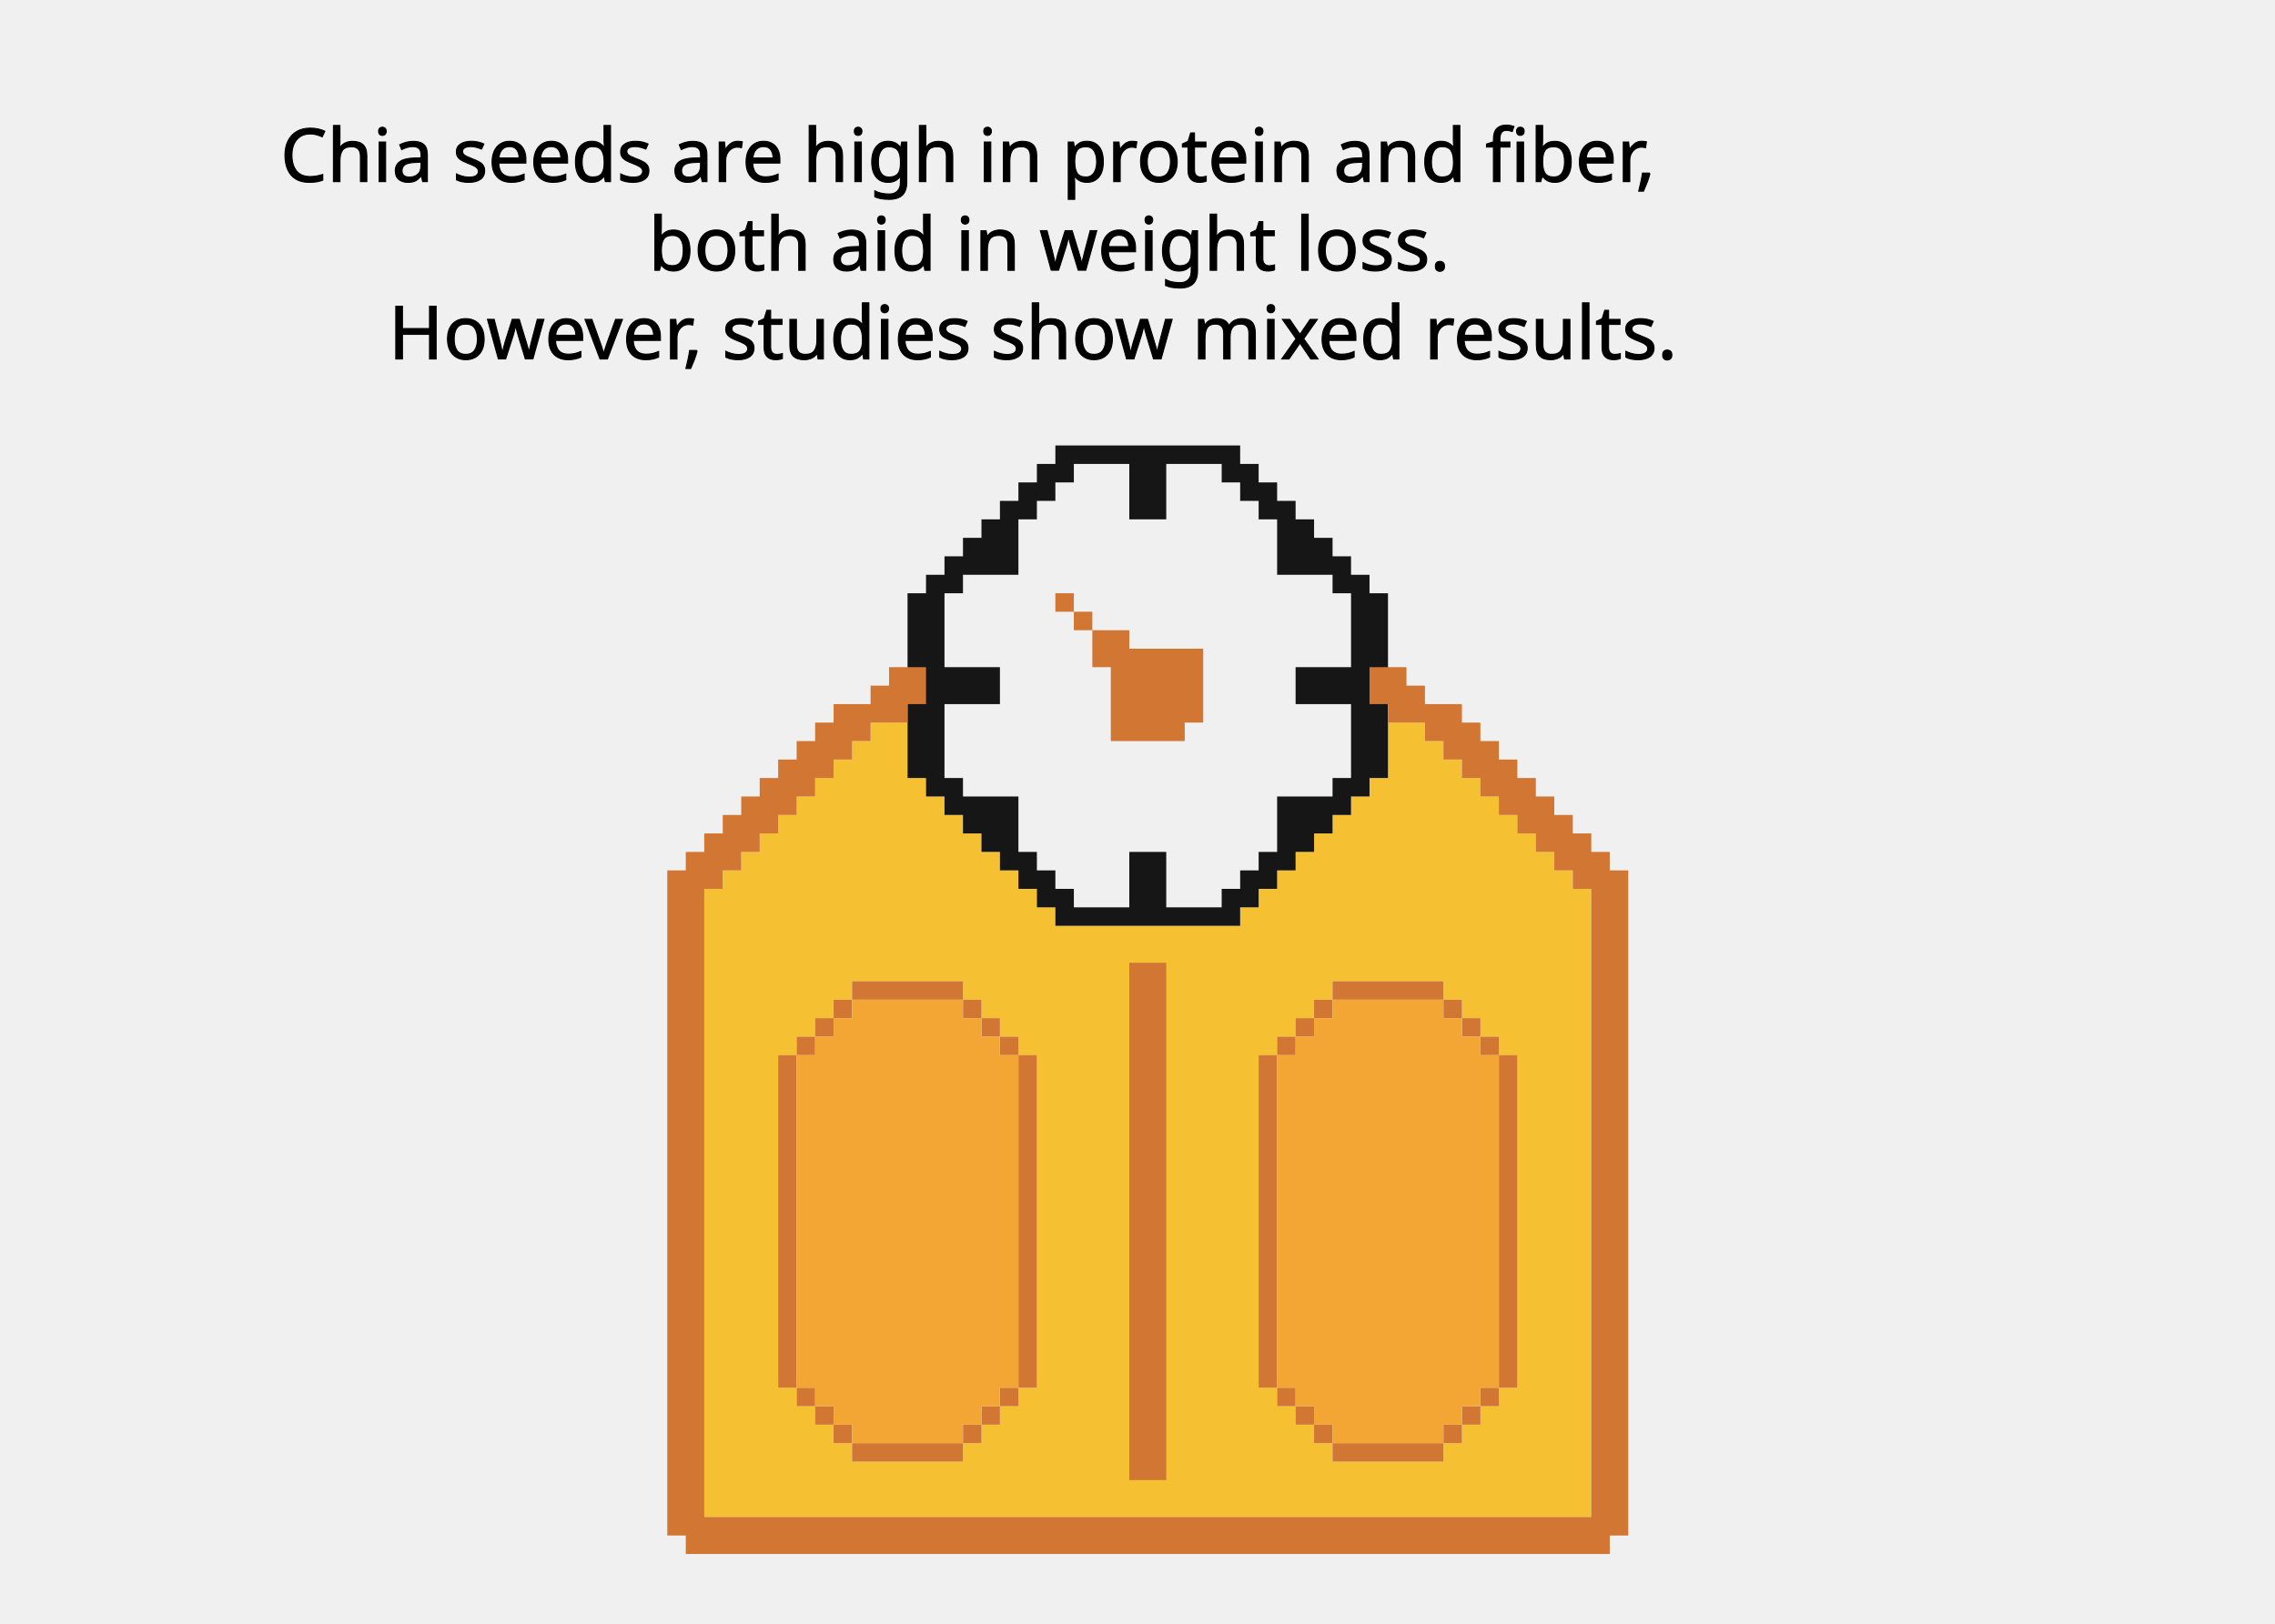
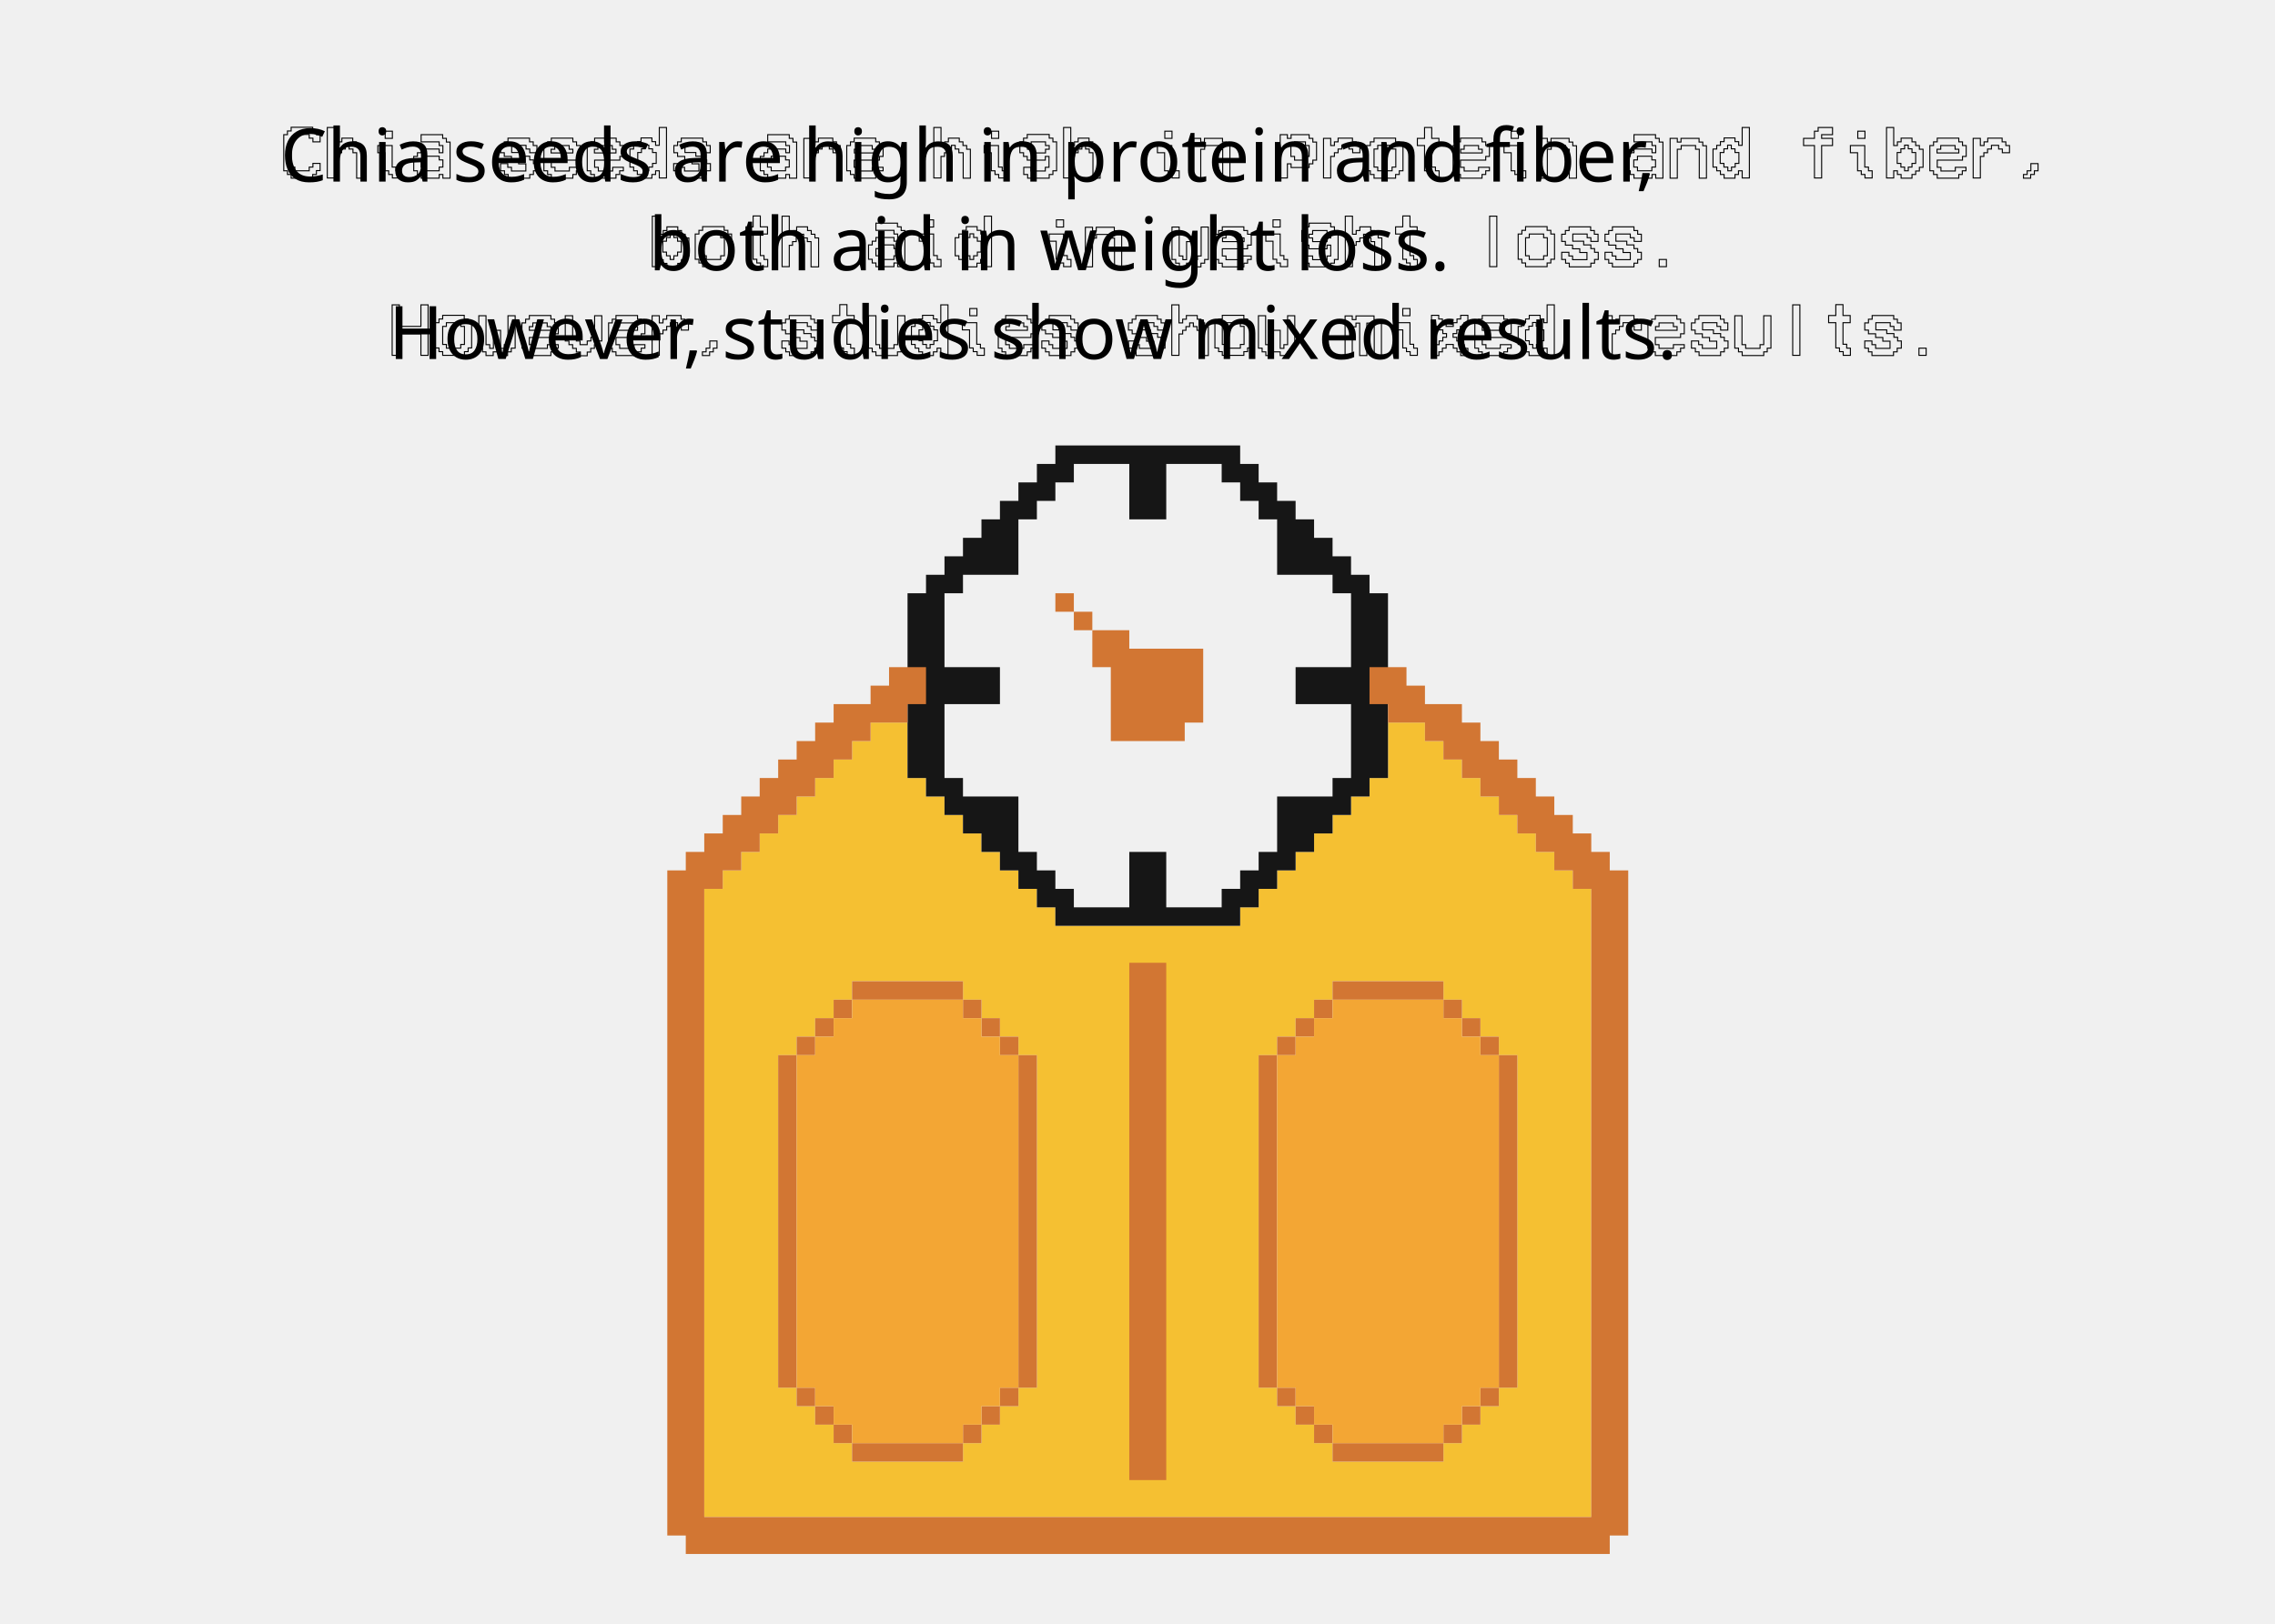
- <svg xmlns="http://www.w3.org/2000/svg" version="1.1" x="0px" y="0px" viewBox="0 0 1108 791" style="enable-background:new 0 0 1108 791;" xml:space="preserve">
+ <svg xmlns="http://www.w3.org/2000/svg" version="1.1" id="Layer_1" x="0px" y="0px" viewBox="0 0 1108 791" style="enable-background:new 0 0 1108 791;" xml:space="preserve">
  <style type="text/css">
- 	.st0{opacity:0.48;}
- 	.st1{fill:#03464F;}
- 	.st2{fill:#026385;}
- 	.st3{fill:#35BCC0;}
- 	.st4{fill:#018F9F;}
- 	.st5{fill:#A53A1C;}
- 	.st6{fill:#DF5330;}
- 	.st7{fill:#FF8039;}
- 	.st8{fill:#EE5E2F;}
- 	.st9{fill:#A51959;}
- 	.st10{fill:#C12573;}
- 	.st11{fill:#FF4DA6;}
- 	.st12{fill:#D2276E;}
- 	.st13{fill:#7F7973;}
- 	.st14{fill:#C0B5AA;}
- 	.st15{fill:#E4DED5;}
- 	.st16{fill:#514A43;}
- 	.st17{fill:#606161;}
- 	.st18{fill:#BEBFB9;}
- 	.st19{fill:#3A3A3A;}
- 	.st20{fill:#302C28;}
- 	.st21{fill:#161616;}
- 	.st22{fill:#E1E1DF;}
- 	.st23{fill:#163A20;}
- 	.st24{fill:#1A5C31;}
- 	.st25{fill:#3E9B50;}
- 	.st26{fill:#23763E;}
- 	.st27{fill:#41296D;}
- 	.st28{fill:#513C82;}
- 	.st29{fill:#775ABF;}
- 	.st30{fill:#614293;}
- 	.st31{fill:#6C0F13;}
- 	.st32{fill:#9E1F25;}
- 	.st33{fill:#E8222E;}
- 	.st34{fill:#CF232E;}
- 	.st35{fill:#D27633;}
- 	.st36{fill:#DD8A34;}
- 	.st37{fill:#F5C032;}
- 	.st38{fill:#F3A634;}
- 	.st39{fill:none;}
- 	.st40{stroke:#000000;stroke-width:0.5;stroke-miterlimit:10;}
- 	.st41{font-family:'VCROSDMono';}
- 	.st42{font-size:36px;}
- 	.st43{fill:#FFFFFF;}
+ 	.st0{fill:none;}
+ 	.st1{font-family:'VCROSDMono';}
+ 	.st2{font-size:36px;}
+ 	.st3{enable-background:new    ;}
+ 	.st4{fill:none;stroke:#000000;stroke-width:0.5;stroke-miterlimit:10;}
+ 	.st5{fill:#F5C032;}
+ 	.st6{fill:#D27633;}
+ 	.st7{fill:#161616;}
+ 	.st8{fill:#F3A634;}
</style>
  <g id="layout">
</g>
  <g id="GUIDES">
</g>
-   <g id="LOSE_WEIGHT">
-     <rect x="99" y="58" class="st39" width="940" height="121" />
-     <text transform="matrix(1 0 0 1 136.5781 88.4761)">
-       <tspan x="0" y="0" class="st40 st41 st42">Chia seeds are high in protein and fiber, </tspan>
-       <tspan x="179.3" y="43.2" class="st40 st41 st42">both aid in weight loss. </tspan>
-       <tspan x="52.7" y="86.4" class="st40 st41 st42">However, studies show mixed results.</tspan>
-     </text>
-     <path class="st37" d="M766,433v-9h-9v-9h-9v-9h-9v-9h-9v-9h-9v-9h-9v-9h-9v-9h-9v-9h-18v27h-9v9h-9v9h-9v9h-9v9h-9v9h-9v9h-9v9h-9   v9h-18h-54h-18v-9h-9v-9h-9v-9h-9v-9h-9v-9h-9v-9h-9v-9h-9v-9h-9v-27h-18v9h-9v9h-9v9h-9v9h-9v9h-9v9h-9v9h-9v9h-9v9h-9v207v9v63v9   v18h162h27h54h27h162v-18v-9v-63v-9V433H766z M505,568v108h-9v9h-9v9h-9v9h-9v9h-54v-9h-9v-9h-9v-9h-9v-9h-9v-27v-9V514h9v-9h9v-9   h9v-9h9v-9h9h9h9h9h9h9v9h9v9h9v9h9v9h9V568z M739,640v9v27h-9v9h-9v9h-9v9h-9v9h-54v-9h-9v-9h-9v-9h-9v-9h-9V568v-54h9v-9h9v-9h9   v-9h9v-9h9h9h9h9h9h9v9h9v9h9v9h9v9h9V640z" />
-     <rect x="550" y="469" class="st35" width="18" height="252" />
-     <path class="st21" d="M667,289v-9h-9v-9h-9v-9h-9v-9h-9v-9h-9v-9h-9v-9h-9v-9h-9h-9h-54h-9h-9v9h-9v9h-9v9h-9v9h-9v9h-9v9h-9v9h-9   v9h-9v9v18v9v18v27v9h9v9h9v9h9v9h9v9h9v9h9v9h9v9h9v9h9h9h54h9h9v-9h9v-9h9v-9h9v-9h9v-9h9v-9h9v-9h9v-9h9v-9v-18v-9v-18v-27v-9   H667z M658,298v27h-27v18h27v9v18v9h-9v9h-9h-9h-9v9v9v9h-9v9h-9v9h-9v9h-9h-18v-27h-18v27h-18h-9v-9h-9v-9h-9v-9h-9v-9v-9v-9h-9   h-9h-9v-9h-9v-9v-27h27v-18h-27v-9v-18v-9h9v-9h9h9h9v-9v-9v-9h9v-9h9v-9h9v-9h9h18v27h18v-27h18h9v9h9v9h9v9h9v9v18h9h9h9v9h9V298   z" />
-     <g>
-       <rect x="703" y="487" class="st35" width="9" height="9" />
-       <rect x="712" y="496" class="st35" width="9" height="9" />
-       <rect x="721" y="505" class="st35" width="9" height="9" />
-       <polygon class="st35" points="730,514 730,532 730,658 730,676 739,676 739,658 739,532 739,514   " />
-       <rect x="703" y="694" class="st35" width="9" height="9" />
-       <rect x="712" y="685" class="st35" width="9" height="9" />
-       <rect x="721" y="676" class="st35" width="9" height="9" />
-       <rect x="640" y="694" class="st35" width="9" height="9" />
-       <polygon class="st35" points="658,703 649,703 649,712 658,712 694,712 703,712 703,703 694,703   " />
-       <rect x="631" y="685" class="st35" width="9" height="9" />
-       <rect x="622" y="676" class="st35" width="9" height="9" />
-       <polygon class="st35" points="622,532 622,514 613,514 613,532 613,658 613,676 622,676 622,658   " />
-       <polygon class="st35" points="694,487 703,487 703,478 694,478 658,478 649,478 649,487 658,487   " />
-       <rect x="640" y="487" class="st35" width="9" height="9" />
-       <rect x="631" y="496" class="st35" width="9" height="9" />
-       <rect x="622" y="505" class="st35" width="9" height="9" />
-     </g>
-     <g>
-       <rect x="469" y="487" class="st35" width="9" height="9" />
-       <rect x="478" y="496" class="st35" width="9" height="9" />
-       <rect x="487" y="505" class="st35" width="9" height="9" />
-       <polygon class="st35" points="496,514 496,532 496,658 496,676 505,676 505,658 505,532 505,514   " />
-       <rect x="469" y="694" class="st35" width="9" height="9" />
-       <rect x="478" y="685" class="st35" width="9" height="9" />
-       <rect x="487" y="676" class="st35" width="9" height="9" />
-       <rect x="406" y="694" class="st35" width="9" height="9" />
-       <polygon class="st35" points="424,703 415,703 415,712 424,712 460,712 469,712 469,703 460,703   " />
-       <rect x="397" y="685" class="st35" width="9" height="9" />
-       <rect x="388" y="676" class="st35" width="9" height="9" />
-       <polygon class="st35" points="388,532 388,514 379,514 379,532 379,658 379,676 388,676 388,658   " />
-       <polygon class="st35" points="460,487 469,487 469,478 460,478 424,478 415,478 415,487 424,487   " />
-       <rect x="406" y="487" class="st35" width="9" height="9" />
-       <rect x="397" y="496" class="st35" width="9" height="9" />
-       <rect x="388" y="505" class="st35" width="9" height="9" />
-     </g>
-     <polygon class="st38" points="487,514 487,505 478,505 478,496 469,496 469,487 415,487 415,496 406,496 406,505 397,505 397,514    388,514 388,676 397,676 397,685 406,685 406,694 415,694 415,703 469,703 469,694 478,694 478,685 487,685 487,676 496,676    496,514  " />
-     <polygon class="st38" points="721,514 721,505 712,505 712,496 703,496 703,487 649,487 649,496 640,496 640,505 631,505 631,514    622,514 622,676 631,676 631,685 640,685 640,694 649,694 649,703 703,703 703,694 712,694 712,685 721,685 721,676 730,676    730,514  " />
-     <polygon class="st35" points="784,424 784,415 775,415 775,406 766,406 766,397 757,397 757,388 748,388 748,379 739,379 739,370    730,370 730,361 721,361 721,352 712,352 712,343 703,343 694,343 694,334 685,334 685,325 667,325 667,343 676,343 676,352    685,352 694,352 694,361 703,361 703,370 712,370 712,379 721,379 721,388 730,388 730,397 739,397 739,406 748,406 748,415    757,415 757,424 766,424 766,433 775,433 775,523 775,541 775,739 613,739 559,739 460,739 343,739 343,541 343,523 343,433    352,433 352,424 361,424 361,415 370,415 370,406 379,406 379,397 388,397 388,388 397,388 397,379 406,379 406,370 415,370    415,361 424,361 424,352 433,352 442,352 442,343 451,343 451,325 442,325 433,325 433,334 424,334 424,343 415,343 406,343    406,352 397,352 397,361 388,361 388,370 379,370 379,379 370,379 370,388 361,388 361,397 352,397 352,406 343,406 343,415    334,415 334,424 325,424 325,433 325,523 325,541 325,739 325,748 334,748 334,757 343,757 460,757 559,757 613,757 775,757    784,757 784,748 793,748 793,739 793,541 793,523 793,433 793,424  " />
-     <g>
-       <rect x="514" y="289" class="st35" width="9" height="9" />
-       <rect x="523" y="298" class="st35" width="9" height="9" />
-       <polygon class="st35" points="577,316 568,316 550,316 550,307 541,307 532,307 532,316 532,325 541,325 541,352 541,361 577,361     577,352 586,352 586,325 586,316   " />
-     </g>
+   <rect x="99" y="58" class="st0" width="940" height="121" />
+   <text transform="matrix(1 0 0 1 136.5781 88.4761)" class="st1 st2">Chia seeds are high in protein and fiber, </text>
+   <g class="st3">
+     <path class="st4" d="M143.6,83.2h7v-1.8h1.8v-1.8h3.5v3.5h-1.8V85h-1.8v1.8h-10.5V85h-1.8v-1.8h-1.8V65.6h1.8v-1.8h1.8v-1.8h10.5   v1.8h1.8v1.8h1.8v3.5h-3.5v-1.8h-1.8v-1.8h-7v1.8h-1.8v14.1h1.8V83.2z" />
+     <path class="st4" d="M162.9,76.2v10.5h-3.5V62.1h3.5v8.8h1.8v-1.8h1.8v-1.8h5.3v1.8h1.8v1.8h1.8v1.8h1.8v14.1h-3.5V74.4h-1.8v-1.8   H170v-1.8h-1.8v1.8h-1.8v1.8h-1.8v1.8H162.9z" />
+     <path class="st4" d="M192.8,83.2h1.8v3.5h-3.5V85h-1.8v-1.8h-1.8v-8.8H184v-3.5h7v10.5h1.8V83.2z M191.1,63.9v3.5h-3.5v-3.5H191.1z   " />
+     <path class="st4" d="M205.1,86.7V85h-1.8v-1.8h-1.8v-7h1.8v-1.8h1.8v-1.8h8.8v1.8h1.8v-3.5h-1.8v-1.8h-8.8v-3.5h10.5v1.8h1.8v1.8   h1.8v17.6h-3.5V85h-1.8v1.8H205.1z M206.9,83.2h7v-1.8h1.8v-3.5h-1.8v-1.8h-7v1.8h-1.8v3.5h1.8V83.2z" />
+     <path class="st4" d="M245.6,83.2h-1.8v-3.5h3.5v1.8h1.8v1.8h7v-3.5h-3.5v-1.8h-3.5v-1.8h-3.5v-1.8h-1.8v-3.5h1.8v-1.8h1.8v-1.8   h10.5v1.8h1.8v1.8h1.8v3.5h-3.5v-1.8h-1.8v-1.8h-7v3.5h5.3v1.8h3.5v1.8h1.8v1.8h1.8v3.5h-1.8V85h-1.8v1.8h-10.5V85h-1.8V83.2z" />
+     <path class="st4" d="M282.5,81.4v1.8h-1.8V85H279v1.8h-10.5V85h-1.8v-1.8h-1.8V70.9h1.8v-1.8h1.8v-1.8H279v1.8h1.8v1.8h1.8v5.3   h-1.8v1.8h-12.3v3.5h1.8v1.8h7v-1.8H282.5z M268.4,72.7v1.8H279v-1.8h-1.8v-1.8h-7v1.8H268.4z" />
+     <path class="st4" d="M303.6,81.4v1.8h-1.8V85h-1.8v1.8h-10.5V85h-1.8v-1.8H286V70.9h1.8v-1.8h1.8v-1.8h10.5v1.8h1.8v1.8h1.8v5.3   h-1.8v1.8h-12.3v3.5h1.8v1.8h7v-1.8H303.6z M289.5,72.7v1.8h10.5v-1.8h-1.8v-1.8h-7v1.8H289.5z" />
+     <path class="st4" d="M321.1,70.9v-8.8h3.5v24.6h-3.5v-3.5h-1.8V85h-1.8v1.8h-5.3V85h-1.8v-1.8h-1.8v-1.8h-1.8v-8.8h1.8v-1.8h1.8   v-1.8h1.8v-1.8h5.3v1.8h1.8v1.8H321.1z M312.4,81.4h1.8v1.8h1.8v-1.8h1.8v-1.8h1.8v-5.3h-1.8v-1.8h-1.8v-1.8h-1.8v1.8h-1.8v1.8   h-1.8v5.3h1.8V81.4z" />
+     <path class="st4" d="M329.9,83.2h-1.8v-3.5h3.5v1.8h1.8v1.8h7v-3.5H337v-1.8h-3.5v-1.8h-3.5v-1.8h-1.8v-3.5h1.8v-1.8h1.8v-1.8h10.5   v1.8h1.8v1.8h1.8v3.5h-3.5v-1.8h-1.8v-1.8h-7v3.5h5.3v1.8h3.5v1.8h1.8v1.8h1.8v3.5H344V85h-1.8v1.8h-10.5V85h-1.8V83.2z" />
+     <path class="st4" d="M373.9,86.7V85h-1.8v-1.8h-1.8v-7h1.8v-1.8h1.8v-1.8h8.8v1.8h1.8v-3.5h-1.8v-1.8h-8.8v-3.5h10.5v1.8h1.8v1.8   h1.8v17.6h-3.5V85h-1.8v1.8H373.9z M375.6,83.2h7v-1.8h1.8v-3.5h-1.8v-1.8h-7v1.8h-1.8v3.5h1.8V83.2z" />
+     <path class="st4" d="M395,76.2v10.5h-3.5V67.4h3.5v3.5h1.8v-1.8h1.8v-1.8h7v1.8h1.8v1.8h1.8v3.5h-3.5v-1.8h-1.8v-1.8h-3.5v1.8h-1.8   v1.8h-1.8v1.8H395z" />
+     <path class="st4" d="M430.1,81.4v1.8h-1.8V85h-1.8v1.8h-10.5V85h-1.8v-1.8h-1.8V70.9h1.8v-1.8h1.8v-1.8h10.5v1.8h1.8v1.8h1.8v5.3   h-1.8v1.8h-12.3v3.5h1.8v1.8h7v-1.8H430.1z M416.1,72.7v1.8h10.5v-1.8h-1.8v-1.8h-7v1.8H416.1z" />
+     <path class="st4" d="M458.3,76.2v10.5h-3.5V62.1h3.5v8.8h1.8v-1.8h1.8v-1.8h5.3v1.8h1.8v1.8h1.8v1.8h1.8v14.1h-3.5V74.4H467v-1.8   h-1.8v-1.8h-1.8v1.8h-1.8v1.8H460v1.8H458.3z" />
+     <path class="st4" d="M488.1,83.2h1.8v3.5h-3.5V85h-1.8v-1.8h-1.8v-8.8h-3.5v-3.5h7v10.5h1.8V83.2z M486.4,63.9v3.5h-3.5v-3.5H486.4   z" />
+     <path class="st4" d="M500.4,85h-1.8v-3.5h3.5v1.8h7v-1.8h1.8v-5.3h-1.8v1.8h-8.8v-1.8h-1.8v-1.8h-1.8v-5.3h1.8v-1.8h1.8v-1.8H511   v1.8h1.8v1.8h1.8v14.1h-1.8V85H511v1.8h-10.5V85z M511,72.7v-1.8h-1.8v-1.8h-7v1.8h-1.8v1.8h1.8v1.8h7v-1.8H511z" />
+     <path class="st4" d="M521.5,76.2v10.5H518V62.1h3.5v8.8h1.8v-1.8h1.8v-1.8h5.3v1.8h1.8v1.8h1.8v1.8h1.8v14.1h-3.5V74.4h-1.8v-1.8   h-1.8v-1.8h-1.8v1.8h-1.8v1.8h-1.8v1.8H521.5z" />
+     <path class="st4" d="M572.5,83.2h1.8v3.5h-3.5V85H569v-1.8h-1.8v-8.8h-3.5v-3.5h7v10.5h1.8V83.2z M570.8,63.9v3.5h-3.5v-3.5H570.8z   " />
+     <path class="st4" d="M584.8,72.7v14.1h-3.5V67.4h3.5v1.8h1.8v-1.8h8.8v1.8h1.8v1.8h1.8v15.8h-3.5V72.7h-1.8v-1.8h-7v1.8H584.8z" />
+     <path class="st4" d="M627,79.7v7h-3.5V65.6h3.5v1.8h1.8v-1.8h8.8v1.8h1.8v1.8h1.8v8.8h-1.8v1.8h-1.8v1.8h-8.8v-1.8H627z    M637.6,70.9h-1.8v-1.8h-5.3v1.8h-1.8v5.3h1.8v1.8h5.3v-1.8h1.8V70.9z" />
+     <path class="st4" d="M648.1,76.2v10.5h-3.5V67.4h3.5v3.5h1.8v-1.8h1.8v-1.8h7v1.8h1.8v1.8h1.8v3.5h-3.5v-1.8h-1.8v-1.8h-3.5v1.8   h-1.8v1.8h-1.8v1.8H648.1z" />
+     <path class="st4" d="M669.2,86.7V85h-1.8v-1.8h-1.8V70.9h1.8v-1.8h1.8v-1.8h10.5v1.8h1.8v1.8h1.8v12.3h-1.8V85h-1.8v1.8H669.2z    M671,83.2h7v-1.8h1.8v-8.8H678v-1.8h-7v1.8h-1.8v8.8h1.8V83.2z" />
+     <path class="st4" d="M699.1,83.2h1.8v3.5h-3.5V85h-1.8v-1.8h-1.8V70.9h-3.5v-3.5h3.5v-5.3h3.5v5.3h3.5v3.5h-3.5v10.5h1.8V83.2z" />
+     <path class="st4" d="M725.4,81.4v1.8h-1.8V85h-1.8v1.8h-10.5V85h-1.8v-1.8h-1.8V70.9h1.8v-1.8h1.8v-1.8h10.5v1.8h1.8v1.8h1.8v5.3   h-1.8v1.8h-12.3v3.5h1.8v1.8h7v-1.8H725.4z M711.4,72.7v1.8h10.5v-1.8h-1.8v-1.8h-7v1.8H711.4z" />
+     <path class="st4" d="M741.3,83.2h1.8v3.5h-3.5V85h-1.8v-1.8H736v-8.8h-3.5v-3.5h7v10.5h1.8V83.2z M739.5,63.9v3.5H736v-3.5H739.5z" />
+     <path class="st4" d="M753.6,72.7v14.1h-3.5V67.4h3.5v1.8h1.8v-1.8h8.8v1.8h1.8v1.8h1.8v15.8h-3.5V72.7h-1.8v-1.8h-7v1.8H753.6z" />
+     <path class="st4" d="M795.8,86.7V85H794v-1.8h-1.8v-7h1.8v-1.8h1.8v-1.8h8.8v1.8h1.8v-3.5h-1.8v-1.8h-8.8v-3.5h10.5v1.8h1.8v1.8   h1.8v17.6h-3.5V85h-1.8v1.8H795.8z M797.5,83.2h7v-1.8h1.8v-3.5h-1.8v-1.8h-7v1.8h-1.8v3.5h1.8V83.2z" />
+     <path class="st4" d="M816.9,72.7v14.1h-3.5V67.4h3.5v1.8h1.8v-1.8h8.8v1.8h1.8v1.8h1.8v15.8h-3.5V72.7h-1.8v-1.8h-7v1.8H816.9z" />
+     <path class="st4" d="M848.5,70.9v-8.8h3.5v24.6h-3.5v-3.5h-1.8V85H845v1.8h-5.3V85h-1.8v-1.8h-1.8v-1.8h-1.8v-8.8h1.8v-1.8h1.8   v-1.8h1.8v-1.8h5.3v1.8h1.8v1.8H848.5z M839.7,81.4h1.8v1.8h1.8v-1.8h1.8v-1.8h1.8v-5.3H845v-1.8h-1.8v-1.8h-1.8v1.8h-1.8v1.8h-1.8   v5.3h1.8V81.4z" />
+     <path class="st4" d="M887.2,86.7h-3.5V70.9h-5.3v-3.5h5.3v-3.5h1.8v-1.8h7v3.5h-5.3v1.8h5.3v3.5h-5.3V86.7z" />
+     <path class="st4" d="M910,83.2h1.8v3.5h-3.5V85h-1.8v-1.8h-1.8v-8.8h-3.5v-3.5h7v10.5h1.8V83.2z M908.3,63.9v3.5h-3.5v-3.5H908.3z" />
+     <path class="st4" d="M922.3,83.2v3.5h-3.5V62.1h3.5v8.8h1.8v-1.8h1.8v-1.8h5.3v1.8h1.8v1.8h1.8v1.8h1.8v8.8h-1.8v1.8h-1.8V85h-1.8   v1.8h-5.3V85h-1.8v-1.8H922.3z M927.6,83.2h1.8v-1.8h1.8v-1.8h1.8v-5.3h-1.8v-1.8h-1.8v-1.8h-1.8v1.8h-1.8v1.8h-1.8v5.3h1.8v1.8   h1.8V83.2z" />
+     <path class="st4" d="M957.5,81.4v1.8h-1.8V85H954v1.8h-10.5V85h-1.8v-1.8h-1.8V70.9h1.8v-1.8h1.8v-1.8H954v1.8h1.8v1.8h1.8v5.3   h-1.8v1.8h-12.3v3.5h1.8v1.8h7v-1.8H957.5z M943.4,72.7v1.8H954v-1.8h-1.8v-1.8h-7v1.8H943.4z" />
+     <path class="st4" d="M964.5,76.2v10.5H961V67.4h3.5v3.5h1.8v-1.8h1.8v-1.8h7v1.8h1.8v1.8h1.8v3.5h-3.5v-1.8h-1.8v-1.8h-3.5v1.8H968   v1.8h-1.8v1.8H964.5z" />
+     <path class="st4" d="M989.1,83.2v-3.5h3.5v3.5h-1.8V85h-1.8v1.8h-3.5V85h1.8v-1.8H989.1z" />
+   </g>
+   <text transform="matrix(1 0 0 1 315.8781 131.6761)" class="st1 st2">both aid in weight loss. </text>
+   <g class="st3">
+     <path class="st4" d="M321.2,126.4v3.5h-3.5v-24.6h3.5v8.8h1.8v-1.8h1.8v-1.8h5.3v1.8h1.8v1.8h1.8v1.8h1.8v8.8h-1.8v1.8h-1.8v1.8   h-1.8v1.8h-5.3v-1.8h-1.8v-1.8H321.2z M326.4,126.4h1.8v-1.8h1.8v-1.8h1.8v-5.3h-1.8v-1.8h-1.8v-1.8h-1.8v1.8h-1.8v1.8h-1.8v5.3   h1.8v1.8h1.8V126.4z" />
+     <path class="st4" d="M342.2,129.9v-1.8h-1.8v-1.8h-1.8v-12.3h1.8v-1.8h1.8v-1.8h10.5v1.8h1.8v1.8h1.8v12.3h-1.8v1.8h-1.8v1.8H342.2   z M344,126.4h7v-1.8h1.8v-8.8H351v-1.8h-7v1.8h-1.8v8.8h1.8V126.4z" />
+     <path class="st4" d="M372.1,126.4h1.8v3.5h-3.5v-1.8h-1.8v-1.8h-1.8v-12.3h-3.5v-3.5h3.5v-5.3h3.5v5.3h3.5v3.5h-3.5v10.5h1.8V126.4   z" />
+     <path class="st4" d="M384.4,119.4v10.5h-3.5v-24.6h3.5v8.8h1.8v-1.8h1.8v-1.8h5.3v1.8h1.8v1.8h1.8v1.8h1.8v14.1H395v-12.3h-1.8   v-1.8h-1.8v-1.8h-1.8v1.8h-1.8v1.8h-1.8v1.8H384.4z" />
+     <path class="st4" d="M426.6,129.9v-1.8h-1.8v-1.8h-1.8v-7h1.8v-1.8h1.8v-1.8h8.8v1.8h1.8v-3.5h-1.8v-1.8h-8.8v-3.5h10.5v1.8h1.8   v1.8h1.8v17.6h-3.5v-1.8h-1.8v1.8H426.6z M428.4,126.4h7v-1.8h1.8v-3.5h-1.8v-1.8h-7v1.8h-1.8v3.5h1.8V126.4z" />
+     <path class="st4" d="M456.5,126.4h1.8v3.5h-3.5v-1.8H453v-1.8h-1.8v-8.8h-3.5v-3.5h7v10.5h1.8V126.4z M454.7,107.1v3.5h-3.5v-3.5   H454.7z" />
+     <path class="st4" d="M479.4,114.1v-8.8h3.5v24.6h-3.5v-3.5h-1.8v1.8h-1.8v1.8h-5.3v-1.8h-1.8v-1.8H467v-1.8h-1.8v-8.8h1.8v-1.8h1.8   v-1.8h1.8v-1.8h5.3v1.8h1.8v1.8H479.4z M470.6,124.6h1.8v1.8h1.8v-1.8h1.8v-1.8h1.8v-5.3h-1.8v-1.8h-1.8v-1.8h-1.8v1.8h-1.8v1.8   h-1.8v5.3h1.8V124.6z" />
+     <path class="st4" d="M519.8,126.4h1.8v3.5H518v-1.8h-1.8v-1.8h-1.8v-8.8H511v-3.5h7v10.5h1.8V126.4z M518,107.1v3.5h-3.5v-3.5H518z   " />
+     <path class="st4" d="M532.1,115.9v14.1h-3.5v-19.3h3.5v1.8h1.8v-1.8h8.8v1.8h1.8v1.8h1.8v15.8h-3.5v-14.1h-1.8v-1.8h-7v1.8H532.1z" />
+     <path class="st4" d="M570.8,110.6h3.5v14.1h1.8v1.8h1.8v-8.8h3.5v8.8h1.8v-1.8h1.8v-14.1h3.5v15.8h-1.8v1.8h-1.8v1.8h-3.5v-1.8   h-3.5v1.8h-3.5v-1.8h-1.8v-1.8h-1.8V110.6z" />
+     <path class="st4" d="M609.4,124.6v1.8h-1.8v1.8h-1.8v1.8h-10.5v-1.8h-1.8v-1.8h-1.8v-12.3h1.8v-1.8h1.8v-1.8h10.5v1.8h1.8v1.8h1.8   v5.3h-1.8v1.8h-12.3v3.5h1.8v1.8h7v-1.8H609.4z M595.4,115.9v1.8h10.5v-1.8h-1.8v-1.8h-7v1.8H595.4z" />
+     <path class="st4" d="M625.3,126.4h1.8v3.5h-3.5v-1.8h-1.8v-1.8H620v-8.8h-3.5v-3.5h7v10.5h1.8V126.4z M623.5,107.1v3.5H620v-3.5   H623.5z" />
+     <path class="st4" d="M637.6,128.2h-1.8v-3.5h3.5v1.8h7v-1.8h1.8v-5.3h-1.8v1.8h-8.8v-1.8h-1.8v-1.8H634v-5.3h1.8v-1.8h1.8v-1.8   h10.5v1.8h1.8v1.8h1.8v14.1h-1.8v1.8h-1.8v1.8h-10.5V128.2z M648.1,115.9v-1.8h-1.8v-1.8h-7v1.8h-1.8v1.8h1.8v1.8h7v-1.8H648.1z" />
+     <path class="st4" d="M658.7,119.4v10.5h-3.5v-24.6h3.5v8.8h1.8v-1.8h1.8v-1.8h5.3v1.8h1.8v1.8h1.8v1.8h1.8v14.1h-3.5v-12.3h-1.8   v-1.8h-1.8v-1.8h-1.8v1.8h-1.8v1.8h-1.8v1.8H658.7z" />
+     <path class="st4" d="M688.5,126.4h1.8v3.5h-3.5v-1.8H685v-1.8h-1.8v-12.3h-3.5v-3.5h3.5v-5.3h3.5v5.3h3.5v3.5h-3.5v10.5h1.8V126.4z   " />
+     <path class="st4" d="M729,105.3v24.6h-3.5v-24.6H729z" />
+     <path class="st4" d="M743,129.9v-1.8h-1.8v-1.8h-1.8v-12.3h1.8v-1.8h1.8v-1.8h10.5v1.8h1.8v1.8h1.8v12.3h-1.8v1.8h-1.8v1.8H743z    M744.8,126.4h7v-1.8h1.8v-8.8h-1.8v-1.8h-7v1.8H743v8.8h1.8V126.4z" />
+     <path class="st4" d="M762.4,126.4h-1.8v-3.5h3.5v1.8h1.8v1.8h7v-3.5h-3.5v-1.8h-3.5v-1.8h-3.5v-1.8h-1.8v-3.5h1.8v-1.8h1.8v-1.8   h10.5v1.8h1.8v1.8h1.8v3.5h-3.5v-1.8h-1.8v-1.8h-7v3.5h5.3v1.8h3.5v1.8h1.8v1.8h1.8v3.5h-1.8v1.8h-1.8v1.8h-10.5v-1.8h-1.8V126.4z" />
+     <path class="st4" d="M783.5,126.4h-1.8v-3.5h3.5v1.8h1.8v1.8h7v-3.5h-3.5v-1.8H787v-1.8h-3.5v-1.8h-1.8v-3.5h1.8v-1.8h1.8v-1.8   h10.5v1.8h1.8v1.8h1.8v3.5h-3.5v-1.8H794v-1.8h-7v3.5h5.3v1.8h3.5v1.8h1.8v1.8h1.8v3.5h-1.8v1.8h-1.8v1.8h-10.5v-1.8h-1.8V126.4z" />
+     <path class="st4" d="M811.6,126.4v3.5h-3.5v-3.5H811.6z" />
+   </g>
+   <text transform="matrix(1 0 0 1 189.2781 174.8761)" class="st1 st2">However, studies show mixed results.</text>
+   <g class="st3">
+     <path class="st4" d="M194.6,162.6v10.5H191v-24.6h3.5v10.5h10.5v-10.5h3.5v24.6h-3.5v-10.5H194.6z" />
+     <path class="st4" d="M215.6,173.1v-1.8h-1.8v-1.8h-1.8v-12.3h1.8v-1.8h1.8v-1.8h10.5v1.8h1.8v1.8h1.8v12.3H228v1.8h-1.8v1.8H215.6z    M217.4,169.6h7v-1.8h1.8v-8.8h-1.8v-1.8h-7v1.8h-1.8v8.8h1.8V169.6z" />
+     <path class="st4" d="M233.2,153.8h3.5v14.1h1.8v1.8h1.8v-8.8h3.5v8.8h1.8v-1.8h1.8v-14.1h3.5v15.8H249v1.8h-1.8v1.8h-3.5v-1.8h-3.5   v1.8h-3.5v-1.8H235v-1.8h-1.8V153.8z" />
+     <path class="st4" d="M271.9,167.8v1.8h-1.8v1.8h-1.8v1.8h-10.5v-1.8h-1.8v-1.8h-1.8v-12.3h1.8v-1.8h1.8v-1.8h10.5v1.8h1.8v1.8h1.8   v5.3h-1.8v1.8h-12.3v3.5h1.8v1.8h7v-1.8H271.9z M257.8,159.1v1.8h10.5v-1.8h-1.8v-1.8h-7v1.8H257.8z" />
+     <path class="st4" d="M275.4,153.8h3.5v10.5h1.8v1.8h1.8v1.8h3.5v-1.8h1.8v-1.8h1.8v-10.5h3.5v12.3h-1.8v1.8h-1.8v1.8h-1.8v1.8H286   v1.8h-3.5v-1.8h-1.8v-1.8h-1.8v-1.8h-1.8v-1.8h-1.8V153.8z" />
+     <path class="st4" d="M314.1,167.8v1.8h-1.8v1.8h-1.8v1.8H300v-1.8h-1.8v-1.8h-1.8v-12.3h1.8v-1.8h1.8v-1.8h10.5v1.8h1.8v1.8h1.8   v5.3h-1.8v1.8H300v3.5h1.8v1.8h7v-1.8H314.1z M300,159.1v1.8h10.5v-1.8h-1.8v-1.8h-7v1.8H300z" />
+     <path class="st4" d="M321.1,162.6v10.5h-3.5v-19.3h3.5v3.5h1.8v-1.8h1.8v-1.8h7v1.8h1.8v1.8h1.8v3.5h-3.5v-1.8h-1.8v-1.8h-3.5v1.8   h-1.8v1.8h-1.8v1.8H321.1z" />
+     <path class="st4" d="M345.7,169.6v-3.5h3.5v3.5h-1.8v1.8h-1.8v1.8h-3.5v-1.8h1.8v-1.8H345.7z" />
+     <path class="st4" d="M382.6,169.6h-1.8v-3.5h3.5v1.8h1.8v1.8h7v-3.5h-3.5v-1.8h-3.5v-1.8h-3.5v-1.8h-1.8v-3.5h1.8v-1.8h1.8v-1.8   h10.5v1.8h1.8v1.8h1.8v3.5h-3.5v-1.8h-1.8v-1.8h-7v3.5h5.3v1.8h3.5v1.8h1.8v1.8h1.8v3.5h-1.8v1.8h-1.8v1.8h-10.5v-1.8h-1.8V169.6z" />
+     <path class="st4" d="M414.3,169.6h1.8v3.5h-3.5v-1.8h-1.8v-1.8H409v-12.3h-3.5v-3.5h3.5v-5.3h3.5v5.3h3.5v3.5h-3.5v10.5h1.8V169.6z   " />
+     <path class="st4" d="M423.1,153.8h3.5v14.1h1.8v1.8h7v-1.8h1.8v-14.1h3.5v15.8h-1.8v1.8h-1.8v1.8h-10.5v-1.8h-1.8v-1.8h-1.8V153.8z   " />
+     <path class="st4" d="M458.2,157.3v-8.8h3.5v24.6h-3.5v-3.5h-1.8v1.8h-1.8v1.8h-5.3v-1.8h-1.8v-1.8h-1.8v-1.8h-1.8v-8.8h1.8v-1.8   h1.8v-1.8h1.8v-1.8h5.3v1.8h1.8v1.8H458.2z M449.4,167.8h1.8v1.8h1.8v-1.8h1.8v-1.8h1.8v-5.3h-1.8v-1.8H453v-1.8h-1.8v1.8h-1.8v1.8   h-1.8v5.3h1.8V167.8z" />
+     <path class="st4" d="M477.6,169.6h1.8v3.5h-3.5v-1.8H474v-1.8h-1.8v-8.8h-3.5v-3.5h7v10.5h1.8V169.6z M475.8,150.3v3.5h-3.5v-3.5   H475.8z" />
+     <path class="st4" d="M503.9,167.8v1.8h-1.8v1.8h-1.8v1.8h-10.5v-1.8h-1.8v-1.8h-1.8v-12.3h1.8v-1.8h1.8v-1.8h10.5v1.8h1.8v1.8h1.8   v5.3h-1.8v1.8h-12.3v3.5h1.8v1.8h7v-1.8H503.9z M489.9,159.1v1.8h10.5v-1.8h-1.8v-1.8h-7v1.8H489.9z" />
+     <path class="st4" d="M509.2,169.6h-1.8v-3.5h3.5v1.8h1.8v1.8h7v-3.5h-3.5v-1.8h-3.5v-1.8h-3.5v-1.8h-1.8v-3.5h1.8v-1.8h1.8v-1.8   h10.5v1.8h1.8v1.8h1.8v3.5h-3.5v-1.8h-1.8v-1.8h-7v3.5h5.3v1.8h3.5v1.8h1.8v1.8h1.8v3.5h-1.8v1.8h-1.8v1.8H511v-1.8h-1.8V169.6z" />
+     <path class="st4" d="M551.4,169.6h-1.8v-3.5h3.5v1.8h1.8v1.8h7v-3.5h-3.5v-1.8h-3.5v-1.8h-3.5v-1.8h-1.8v-3.5h1.8v-1.8h1.8v-1.8   h10.5v1.8h1.8v1.8h1.8v3.5h-3.5v-1.8h-1.8v-1.8h-7v3.5h5.3v1.8h3.5v1.8h1.8v1.8h1.8v3.5h-1.8v1.8h-1.8v1.8h-10.5v-1.8h-1.8V169.6z" />
+     <path class="st4" d="M574.2,162.6v10.5h-3.5v-24.6h3.5v8.8h1.8v-1.8h1.8v-1.8h5.3v1.8h1.8v1.8h1.8v1.8h1.8v14.1h-3.5v-12.3H583   v-1.8h-1.8v-1.8h-1.8v1.8h-1.8v1.8H576v1.8H574.2z" />
+     <path class="st4" d="M595.3,173.1v-1.8h-1.8v-1.8h-1.8v-12.3h1.8v-1.8h1.8v-1.8h10.5v1.8h1.8v1.8h1.8v12.3h-1.8v1.8h-1.8v1.8H595.3   z M597.1,169.6h7v-1.8h1.8v-8.8h-1.8v-1.8h-7v1.8h-1.8v8.8h1.8V169.6z" />
+     <path class="st4" d="M612.9,153.8h3.5v14.1h1.8v1.8h1.8v-8.8h3.5v8.8h1.8v-1.8h1.8v-14.1h3.5v15.8h-1.8v1.8H627v1.8h-3.5v-1.8h-3.5   v1.8h-3.5v-1.8h-1.8v-1.8h-1.8V153.8z" />
+     <path class="st4" d="M658.6,159.1v14.1h-3.5v-19.3h3.5v1.8h1.8v-1.8h8.8v1.8h1.8v1.8h1.8v15.8h-3.5v-14.1h-1.8v-1.8h-1.8v15.8h-3.5   v-15.8h-1.8v1.8H658.6z" />
+     <path class="st4" d="M688.5,169.6h1.8v3.5h-3.5v-1.8H685v-1.8h-1.8v-8.8h-3.5v-3.5h7v10.5h1.8V169.6z M686.7,150.3v3.5h-3.5v-3.5   H686.7z" />
+     <path class="st4" d="M700.8,171.4v1.8h-3.5v-3.5h1.8v-1.8h1.8v-1.8h1.8v-1.8h1.8v-1.8h-1.8v-1.8h-1.8v-1.8H699v-1.8h-1.8v-3.5h3.5   v1.8h1.8v1.8h1.8v1.8h3.5v-1.8h1.8v-1.8h1.8v-1.8h3.5v3.5h-1.8v1.8h-1.8v1.8h-1.8v1.8h-1.8v1.8h1.8v1.8h1.8v1.8h1.8v1.8h1.8v3.5   h-3.5v-1.8h-1.8v-1.8h-1.8v-1.8h-3.5v1.8h-1.8v1.8H700.8z" />
+     <path class="st4" d="M736,167.8v1.8h-1.8v1.8h-1.8v1.8h-10.5v-1.8h-1.8v-1.8h-1.8v-12.3h1.8v-1.8h1.8v-1.8h10.5v1.8h1.8v1.8h1.8   v5.3h-1.8v1.8h-12.3v3.5h1.8v1.8h7v-1.8H736z M721.9,159.1v1.8h10.5v-1.8h-1.8v-1.8h-7v1.8H721.9z" />
+     <path class="st4" d="M753.5,157.3v-8.8h3.5v24.6h-3.5v-3.5h-1.8v1.8H750v1.8h-5.3v-1.8H743v-1.8h-1.8v-1.8h-1.8v-8.8h1.8v-1.8h1.8   v-1.8h1.8v-1.8h5.3v1.8h1.8v1.8H753.5z M744.7,167.8h1.8v1.8h1.8v-1.8h1.8v-1.8h1.8v-5.3H750v-1.8h-1.8v-1.8h-1.8v1.8h-1.8v1.8H743   v5.3h1.8V167.8z" />
+     <path class="st4" d="M785.2,162.6v10.5h-3.5v-19.3h3.5v3.5h1.8v-1.8h1.8v-1.8h7v1.8h1.8v1.8h1.8v3.5h-3.5v-1.8H794v-1.8h-3.5v1.8   h-1.8v1.8h-1.8v1.8H785.2z" />
+     <path class="st4" d="M820.3,167.8v1.8h-1.8v1.8h-1.8v1.8h-10.5v-1.8h-1.8v-1.8h-1.8v-12.3h1.8v-1.8h1.8v-1.8h10.5v1.8h1.8v1.8h1.8   v5.3h-1.8v1.8h-12.3v3.5h1.8v1.8h7v-1.8H820.3z M806.3,159.1v1.8h10.5v-1.8h-1.8v-1.8h-7v1.8H806.3z" />
+     <path class="st4" d="M825.6,169.6h-1.8v-3.5h3.5v1.8h1.8v1.8h7v-3.5h-3.5v-1.8h-3.5v-1.8h-3.5v-1.8h-1.8v-3.5h1.8v-1.8h1.8v-1.8   h10.5v1.8h1.8v1.8h1.8v3.5h-3.5v-1.8h-1.8v-1.8h-7v3.5h5.3v1.8h3.5v1.8h1.8v1.8h1.8v3.5h-1.8v1.8h-1.8v1.8h-10.5v-1.8h-1.8V169.6z" />
+     <path class="st4" d="M844.9,153.8h3.5v14.1h1.8v1.8h7v-1.8h1.8v-14.1h3.5v15.8h-1.8v1.8H859v1.8h-10.5v-1.8h-1.8v-1.8h-1.8V153.8z" />
+     <path class="st4" d="M876.6,148.5v24.6h-3.5v-24.6H876.6z" />
+     <path class="st4" d="M899.4,169.6h1.8v3.5h-3.5v-1.8h-1.8v-1.8h-1.8v-12.3h-3.5v-3.5h3.5v-5.3h3.5v5.3h3.5v3.5h-3.5v10.5h1.8V169.6   z" />
+     <path class="st4" d="M910,169.6h-1.8v-3.5h3.5v1.8h1.8v1.8h7v-3.5H917v-1.8h-3.5v-1.8H910v-1.8h-1.8v-3.5h1.8v-1.8h1.8v-1.8h10.5   v1.8h1.8v1.8h1.8v3.5h-3.5v-1.8h-1.8v-1.8h-7v3.5h5.3v1.8h3.5v1.8h1.8v1.8h1.8v3.5H924v1.8h-1.8v1.8h-10.5v-1.8H910V169.6z" />
+     <path class="st4" d="M938.1,169.6v3.5h-3.5v-3.5H938.1z" />
+   </g>
+   <path class="st5" d="M766,433v-9h-9v-9h-9v-9h-9v-9h-9v-9h-9v-9h-9v-9h-9v-9h-9v-9h-18v27h-9v9h-9v9h-9v9h-9v9h-9v9h-9v9h-9v9h-9v9  h-18h-54h-18v-9h-9v-9h-9v-9h-9v-9h-9v-9h-9v-9h-9v-9h-9v-9h-9v-27h-18v9h-9v9h-9v9h-9v9h-9v9h-9v9h-9v9h-9v9h-9v9h-9v207v9v63v9v18  h162h27h54h27h162v-18v-9v-63v-9V433H766z M505,568v108h-9v9h-9v9h-9v9h-9v9h-54v-9h-9v-9h-9v-9h-9v-9h-9v-27v-9V514h9v-9h9v-9h9v-9  h9v-9h9h9h9h9h9h9v9h9v9h9v9h9v9h9V568z M739,640v9v27h-9v9h-9v9h-9v9h-9v9h-54v-9h-9v-9h-9v-9h-9v-9h-9V568v-54h9v-9h9v-9h9v-9h9  v-9h9h9h9h9h9h9v9h9v9h9v9h9v9h9V640z" />
+   <rect x="550" y="469" class="st6" width="18" height="252" />
+   <path class="st7" d="M667,289v-9h-9v-9h-9v-9h-9v-9h-9v-9h-9v-9h-9v-9h-9v-9h-9h-9h-54h-9h-9v9h-9v9h-9v9h-9v9h-9v9h-9v9h-9v9h-9v9  h-9v9v18v9v18v27v9h9v9h9v9h9v9h9v9h9v9h9v9h9v9h9v9h9h9h54h9h9v-9h9v-9h9v-9h9v-9h9v-9h9v-9h9v-9h9v-9h9v-9v-18v-9v-18v-27v-9H667z   M658,298v27h-27v18h27v9v18v9h-9v9h-9h-9h-9v9v9v9h-9v9h-9v9h-9v9h-9h-18v-27h-18v27h-18h-9v-9h-9v-9h-9v-9h-9v-9v-9v-9h-9h-9h-9  v-9h-9v-9v-27h27v-18h-27v-9v-18v-9h9v-9h9h9h9v-9v-9v-9h9v-9h9v-9h9v-9h9h18v27h18v-27h18h9v9h9v9h9v9h9v9v18h9h9h9v9h9V298z" />
+   <g>
+     <rect x="703" y="487" class="st6" width="9" height="9" />
+     <rect x="712" y="496" class="st6" width="9" height="9" />
+     <rect x="721" y="505" class="st6" width="9" height="9" />
+     <polygon class="st6" points="730,514 730,532 730,658 730,676 739,676 739,658 739,532 739,514  " />
+     <rect x="703" y="694" class="st6" width="9" height="9" />
+     <rect x="712" y="685" class="st6" width="9" height="9" />
+     <rect x="721" y="676" class="st6" width="9" height="9" />
+     <rect x="640" y="694" class="st6" width="9" height="9" />
+     <polygon class="st6" points="658,703 649,703 649,712 658,712 694,712 703,712 703,703 694,703  " />
+     <rect x="631" y="685" class="st6" width="9" height="9" />
+     <rect x="622" y="676" class="st6" width="9" height="9" />
+     <polygon class="st6" points="622,532 622,514 613,514 613,532 613,658 613,676 622,676 622,658  " />
+     <polygon class="st6" points="694,487 703,487 703,478 694,478 658,478 649,478 649,487 658,487  " />
+     <rect x="640" y="487" class="st6" width="9" height="9" />
+     <rect x="631" y="496" class="st6" width="9" height="9" />
+     <rect x="622" y="505" class="st6" width="9" height="9" />
+   </g>
+   <g>
+     <rect x="469" y="487" class="st6" width="9" height="9" />
+     <rect x="478" y="496" class="st6" width="9" height="9" />
+     <rect x="487" y="505" class="st6" width="9" height="9" />
+     <polygon class="st6" points="496,514 496,532 496,658 496,676 505,676 505,658 505,532 505,514  " />
+     <rect x="469" y="694" class="st6" width="9" height="9" />
+     <rect x="478" y="685" class="st6" width="9" height="9" />
+     <rect x="487" y="676" class="st6" width="9" height="9" />
+     <rect x="406" y="694" class="st6" width="9" height="9" />
+     <polygon class="st6" points="424,703 415,703 415,712 424,712 460,712 469,712 469,703 460,703  " />
+     <rect x="397" y="685" class="st6" width="9" height="9" />
+     <rect x="388" y="676" class="st6" width="9" height="9" />
+     <polygon class="st6" points="388,532 388,514 379,514 379,532 379,658 379,676 388,676 388,658  " />
+     <polygon class="st6" points="460,487 469,487 469,478 460,478 424,478 415,478 415,487 424,487  " />
+     <rect x="406" y="487" class="st6" width="9" height="9" />
+     <rect x="397" y="496" class="st6" width="9" height="9" />
+     <rect x="388" y="505" class="st6" width="9" height="9" />
+   </g>
+   <polygon class="st8" points="487,514 487,505 478,505 478,496 469,496 469,487 415,487 415,496 406,496 406,505 397,505 397,514   388,514 388,676 397,676 397,685 406,685 406,694 415,694 415,703 469,703 469,694 478,694 478,685 487,685 487,676 496,676   496,514 " />
+   <polygon class="st8" points="721,514 721,505 712,505 712,496 703,496 703,487 649,487 649,496 640,496 640,505 631,505 631,514   622,514 622,676 631,676 631,685 640,685 640,694 649,694 649,703 703,703 703,694 712,694 712,685 721,685 721,676 730,676   730,514 " />
+   <polygon class="st6" points="784,424 784,415 775,415 775,406 766,406 766,397 757,397 757,388 748,388 748,379 739,379 739,370   730,370 730,361 721,361 721,352 712,352 712,343 703,343 694,343 694,334 685,334 685,325 667,325 667,343 676,343 676,352   685,352 694,352 694,361 703,361 703,370 712,370 712,379 721,379 721,388 730,388 730,397 739,397 739,406 748,406 748,415   757,415 757,424 766,424 766,433 775,433 775,523 775,541 775,739 613,739 559,739 460,739 343,739 343,541 343,523 343,433   352,433 352,424 361,424 361,415 370,415 370,406 379,406 379,397 388,397 388,388 397,388 397,379 406,379 406,370 415,370   415,361 424,361 424,352 433,352 442,352 442,343 451,343 451,325 442,325 433,325 433,334 424,334 424,343 415,343 406,343   406,352 397,352 397,361 388,361 388,370 379,370 379,379 370,379 370,388 361,388 361,397 352,397 352,406 343,406 343,415   334,415 334,424 325,424 325,433 325,523 325,541 325,739 325,748 334,748 334,757 343,757 460,757 559,757 613,757 775,757   784,757 784,748 793,748 793,739 793,541 793,523 793,433 793,424 " />
+   <g>
+     <rect x="514" y="289" class="st6" width="9" height="9" />
+     <rect x="523" y="298" class="st6" width="9" height="9" />
+     <polygon class="st6" points="577,316 568,316 550,316 550,307 541,307 532,307 532,316 532,325 541,325 541,352 541,361 577,361    577,352 586,352 586,325 586,316  " />
  </g>
  <g id="HEART_HEALTH">
</g>
  <g id="TOILET">
</g>
</svg>
